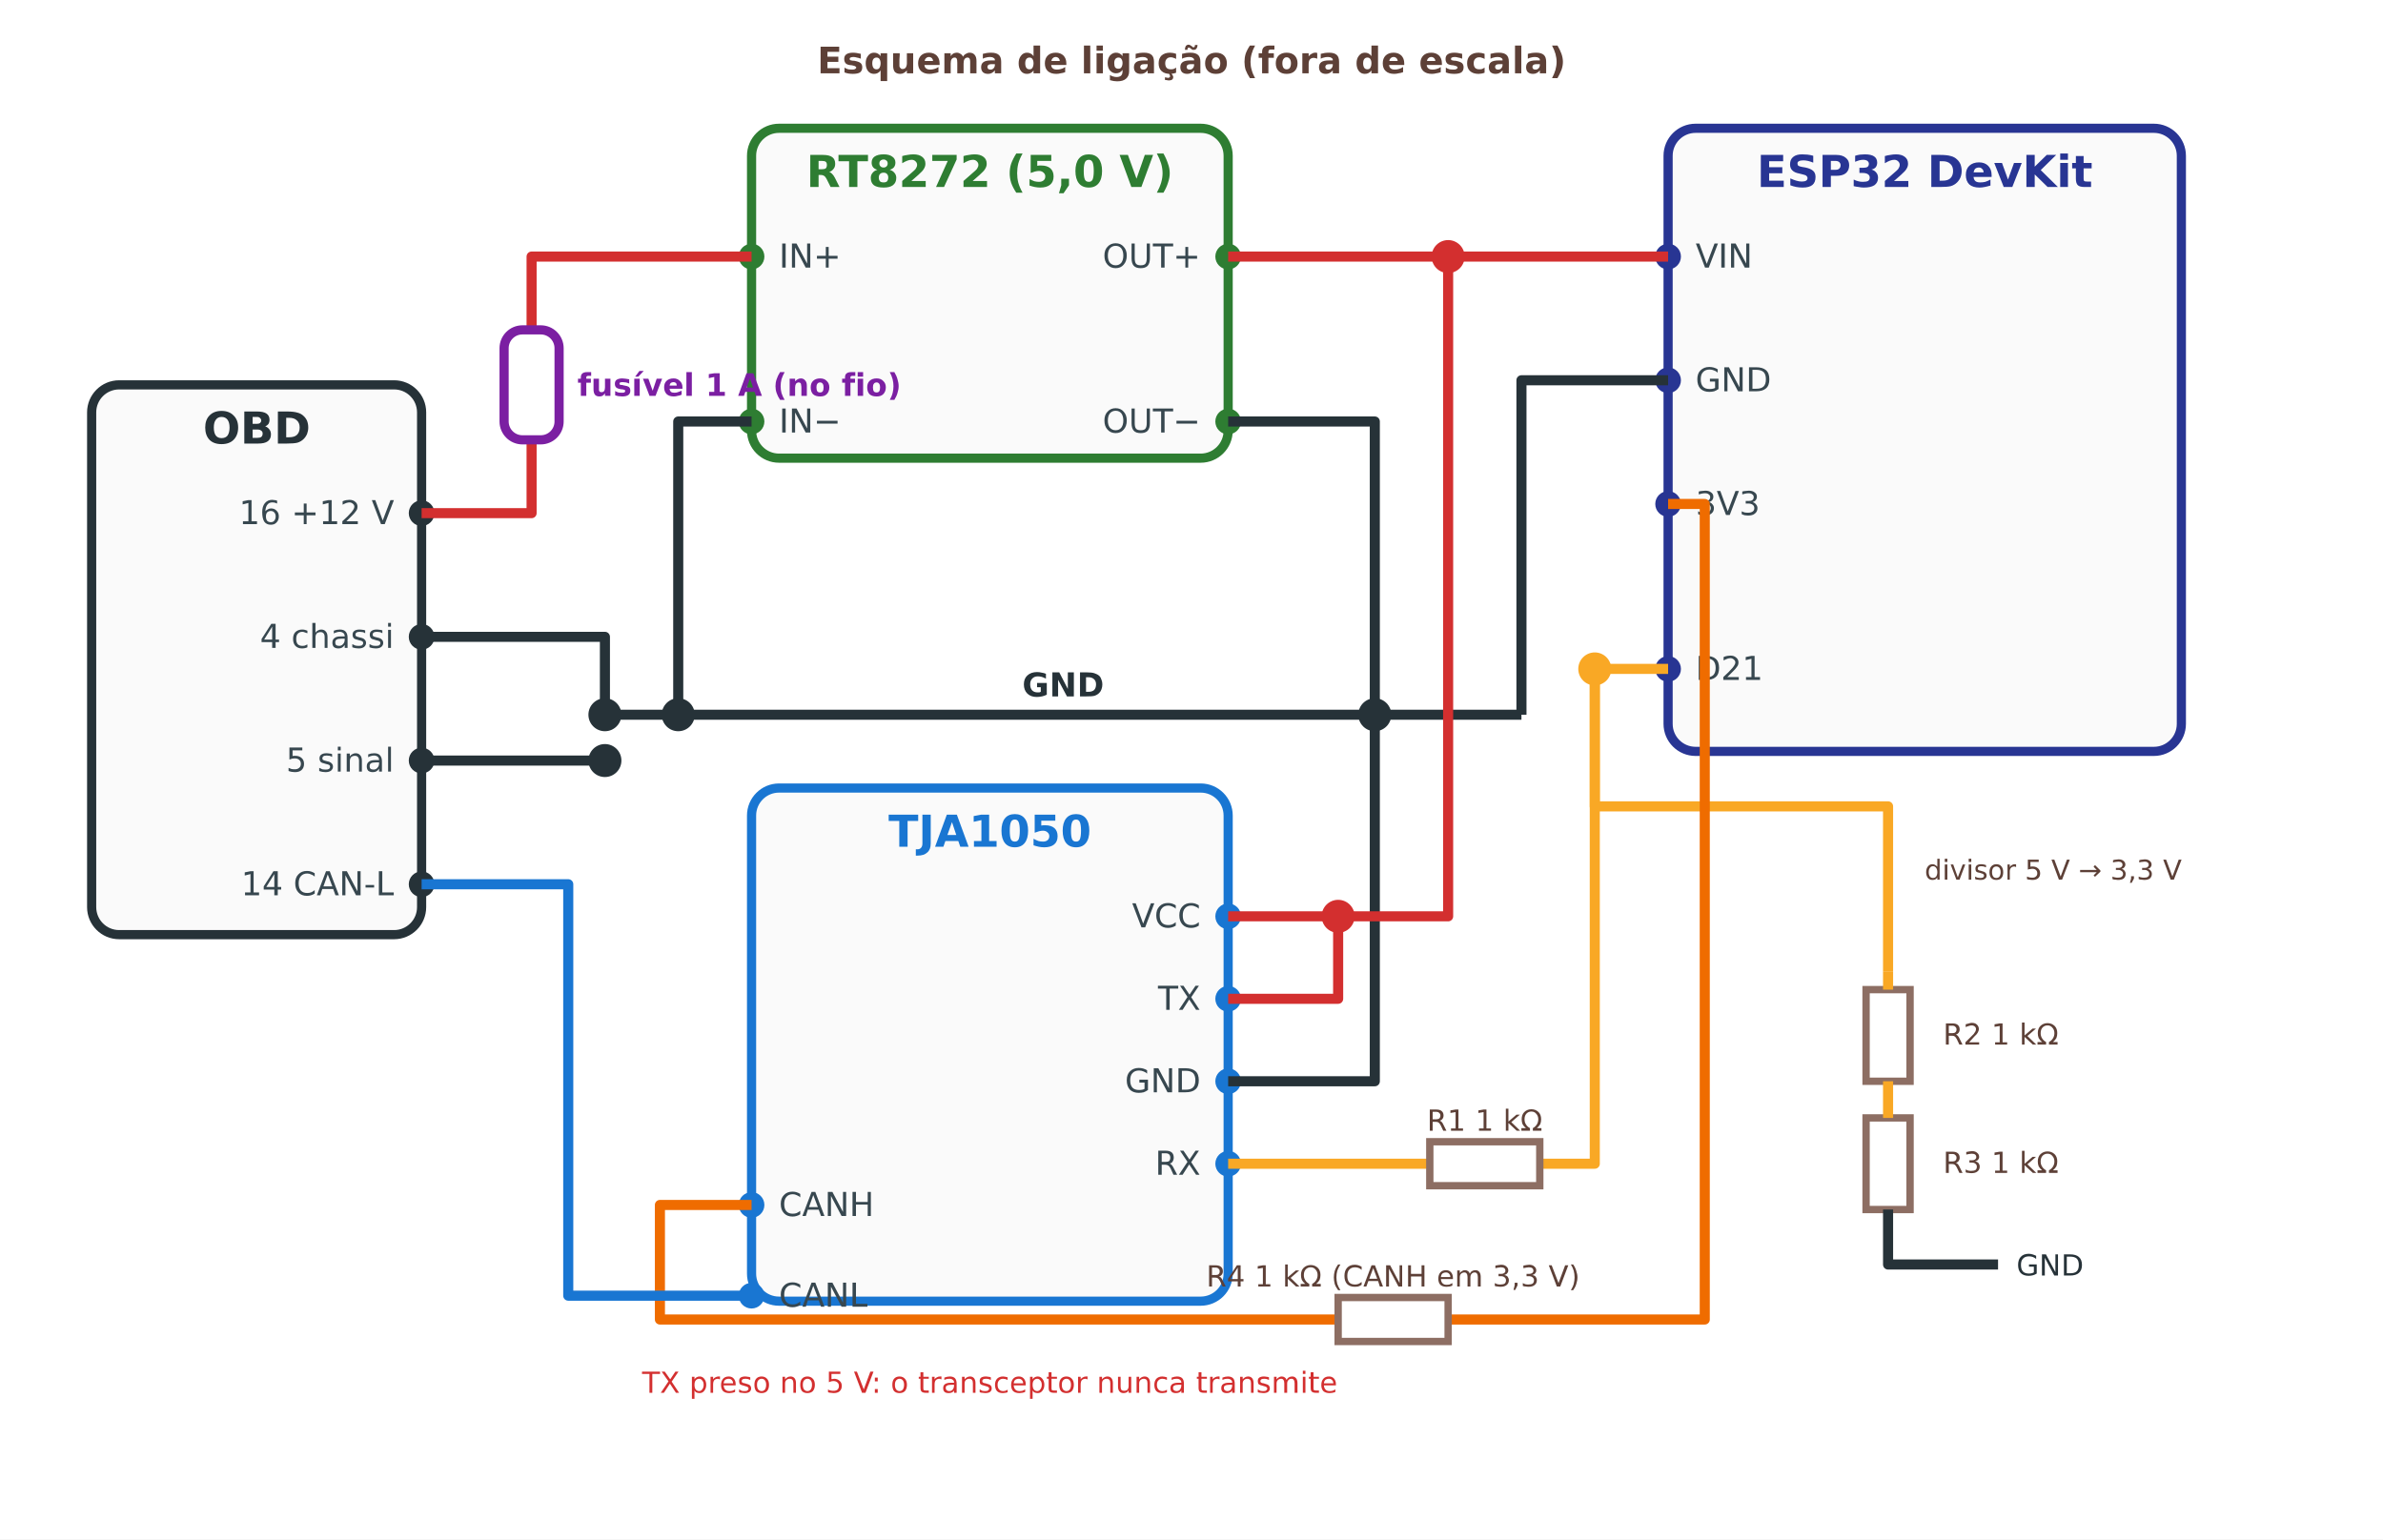
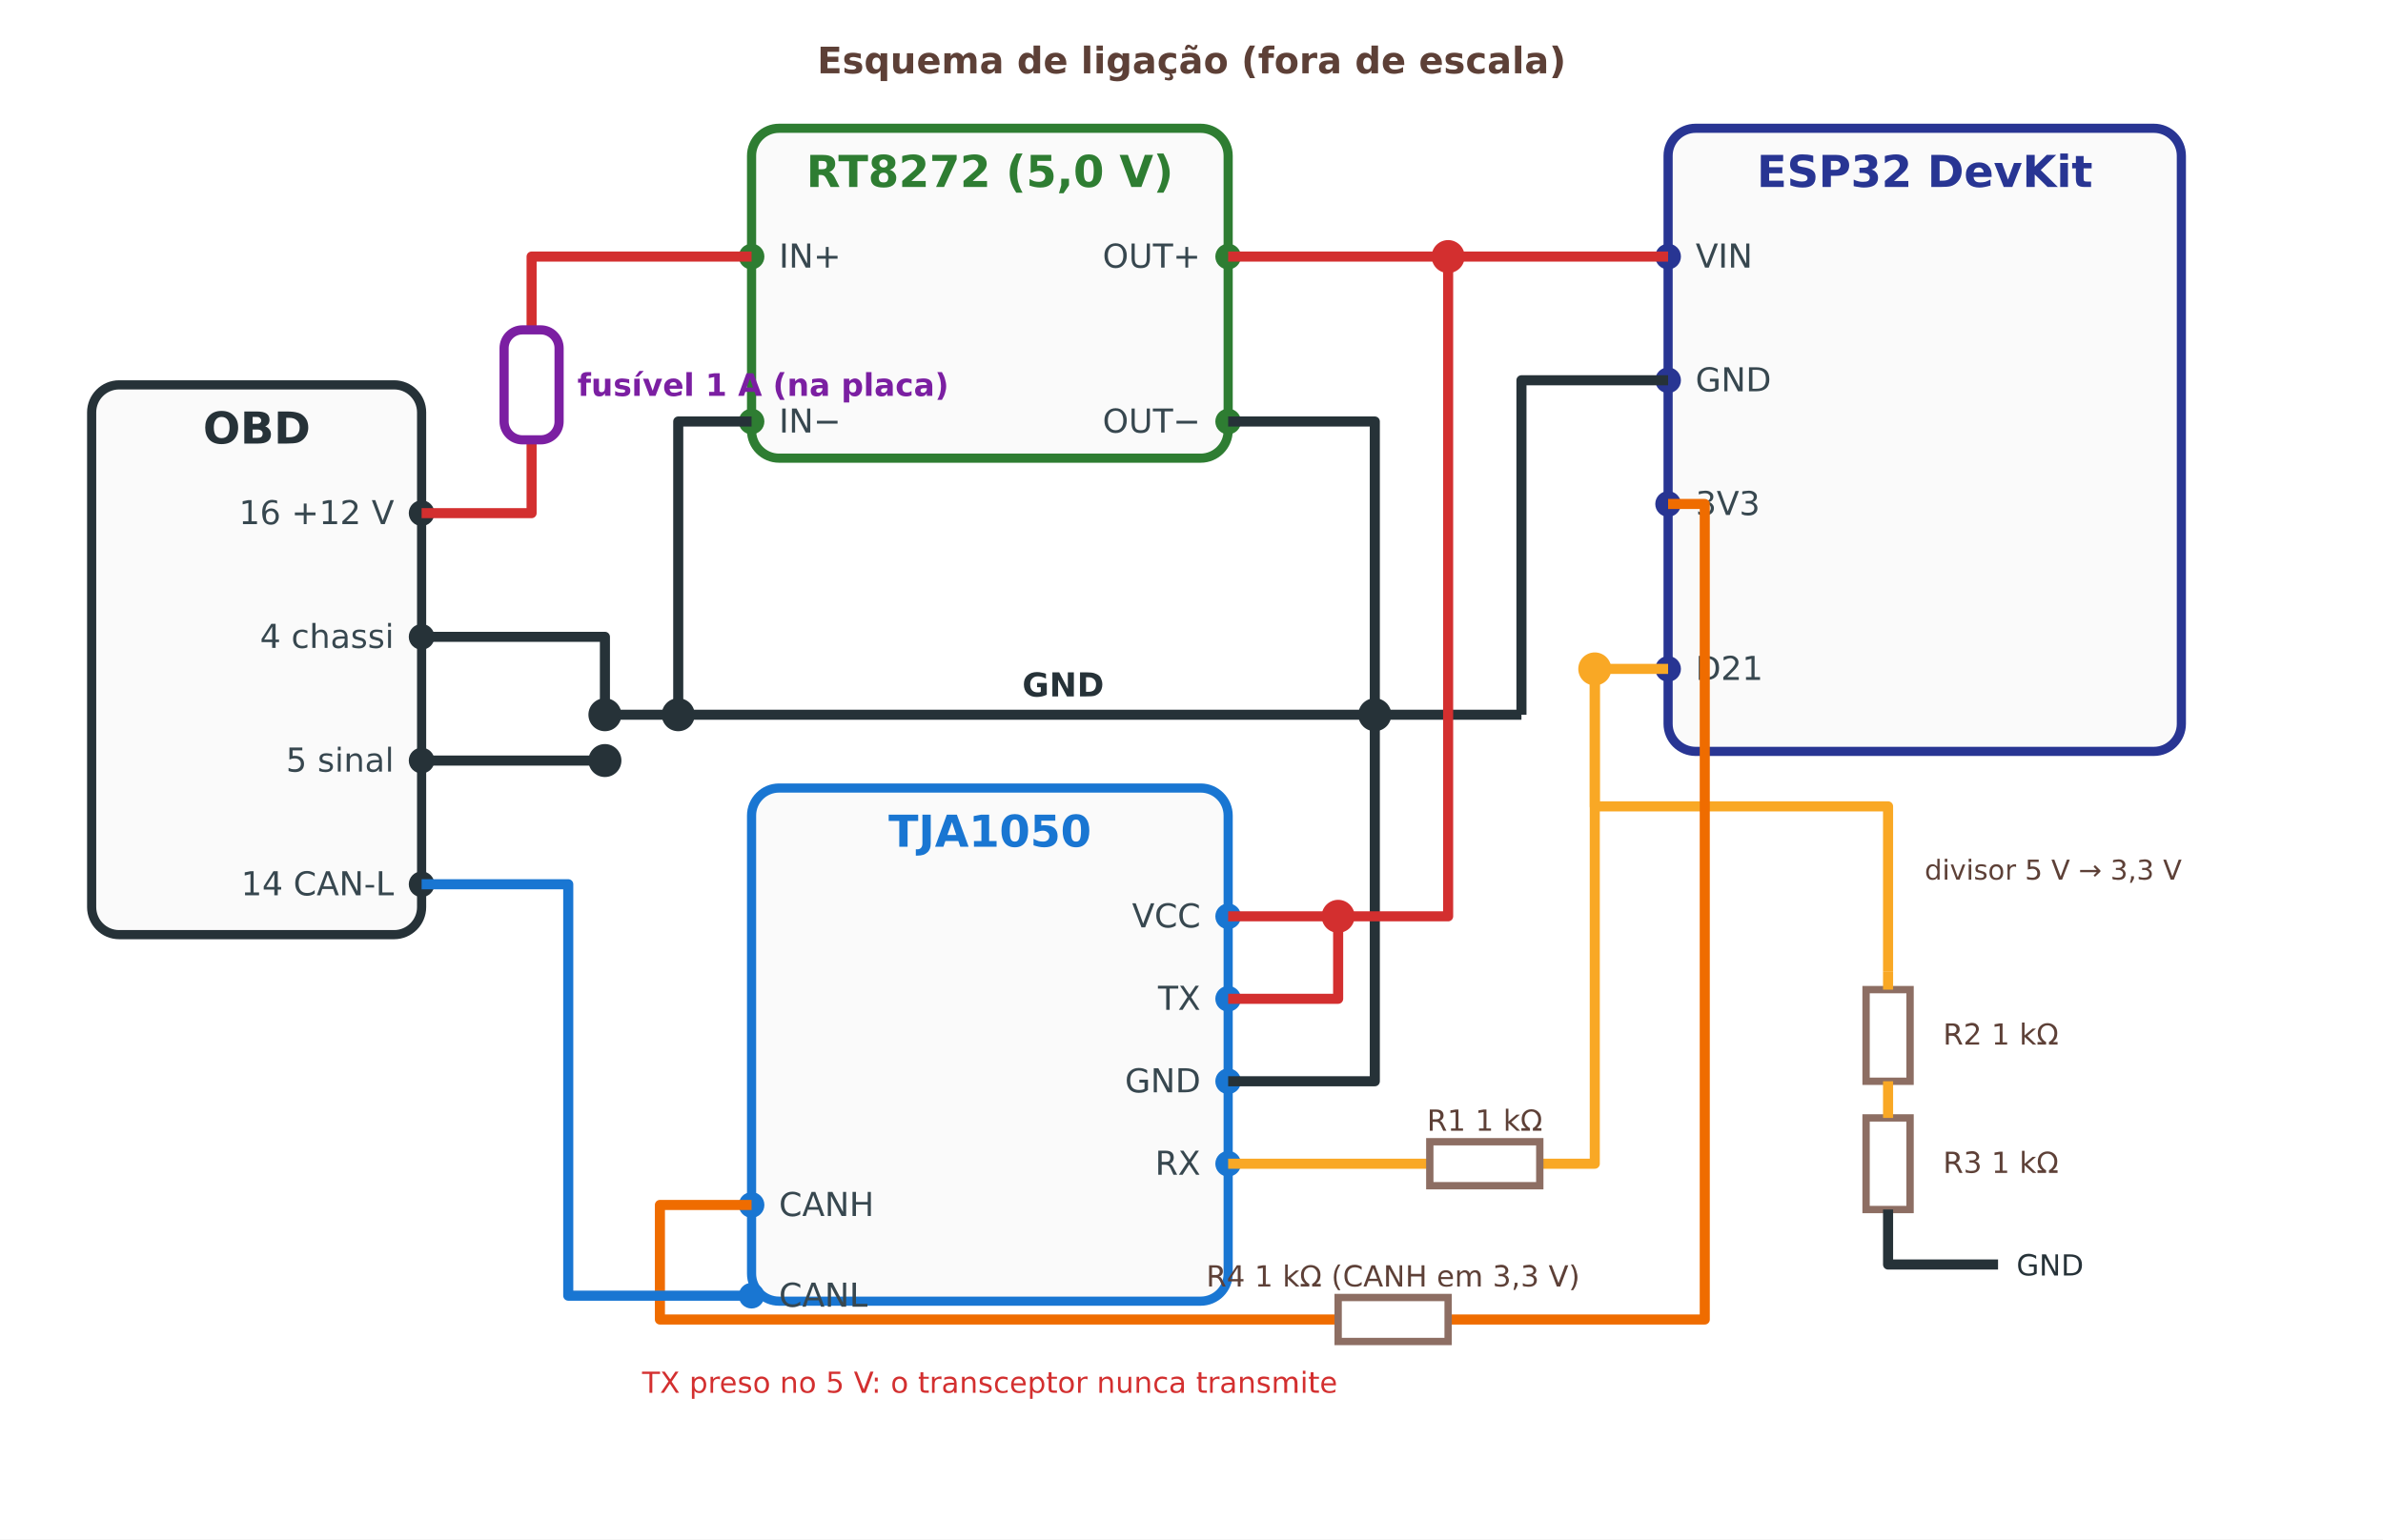
<svg xmlns="http://www.w3.org/2000/svg" width="208.0mm" height="134.4mm" viewBox="-3 -3 130 84">
  <rect x="-3" y="-3" width="130" height="84" fill="#fff" />
  <rect x="2" y="18" width="18" height="30" rx="1.5" fill="#fafafa" stroke="#263238" stroke-width="0.5" />
  <text x="11.00" y="21.20" font-size="2.4" fill="#263238" text-anchor="middle" font-weight="bold" font-family="DejaVu Sans, Arial, sans-serif">OBD</text>
  <circle cx="20" cy="25.0" r="0.7" fill="#263238" />
  <text x="18.50" y="25.60" font-size="1.8" fill="#37474f" text-anchor="end" font-weight="normal" font-family="DejaVu Sans, Arial, sans-serif">16 +12 V</text>
  <circle cx="20" cy="31.75" r="0.7" fill="#263238" />
  <text x="18.50" y="32.35" font-size="1.8" fill="#37474f" text-anchor="end" font-weight="normal" font-family="DejaVu Sans, Arial, sans-serif">4 chassi</text>
  <circle cx="20" cy="38.5" r="0.7" fill="#263238" />
  <text x="18.50" y="39.10" font-size="1.8" fill="#37474f" text-anchor="end" font-weight="normal" font-family="DejaVu Sans, Arial, sans-serif">5 sinal</text>
  <circle cx="20" cy="45.25" r="0.7" fill="#263238" />
  <text x="18.50" y="45.85" font-size="1.8" fill="#37474f" text-anchor="end" font-weight="normal" font-family="DejaVu Sans, Arial, sans-serif">14 CAN-L</text>
  <rect x="38" y="4" width="26" height="18" rx="1.5" fill="#fafafa" stroke="#2e7d32" stroke-width="0.5" />
  <text x="51.00" y="7.20" font-size="2.4" fill="#2e7d32" text-anchor="middle" font-weight="bold" font-family="DejaVu Sans, Arial, sans-serif">RT8272 (5,0 V)</text>
  <circle cx="38" cy="11.0" r="0.7" fill="#2e7d32" />
  <text x="39.50" y="11.60" font-size="1.8" fill="#37474f" text-anchor="start" font-weight="normal" font-family="DejaVu Sans, Arial, sans-serif">IN+</text>
  <circle cx="38" cy="20.0" r="0.7" fill="#2e7d32" />
  <text x="39.50" y="20.60" font-size="1.8" fill="#37474f" text-anchor="start" font-weight="normal" font-family="DejaVu Sans, Arial, sans-serif">IN−</text>
  <circle cx="64" cy="11.0" r="0.7" fill="#2e7d32" />
  <text x="62.50" y="11.60" font-size="1.8" fill="#37474f" text-anchor="end" font-weight="normal" font-family="DejaVu Sans, Arial, sans-serif">OUT+</text>
  <circle cx="64" cy="20.0" r="0.7" fill="#2e7d32" />
  <text x="62.50" y="20.60" font-size="1.8" fill="#37474f" text-anchor="end" font-weight="normal" font-family="DejaVu Sans, Arial, sans-serif">OUT−</text>
  <rect x="88" y="4" width="28" height="34" rx="1.5" fill="#fafafa" stroke="#283593" stroke-width="0.5" />
  <text x="102.00" y="7.20" font-size="2.4" fill="#283593" text-anchor="middle" font-weight="bold" font-family="DejaVu Sans, Arial, sans-serif">ESP32 DevKit</text>
  <circle cx="88" cy="11.0" r="0.7" fill="#283593" />
  <text x="89.50" y="11.60" font-size="1.8" fill="#37474f" text-anchor="start" font-weight="normal" font-family="DejaVu Sans, Arial, sans-serif">VIN</text>
  <circle cx="88" cy="17.75" r="0.7" fill="#283593" />
  <text x="89.50" y="18.35" font-size="1.8" fill="#37474f" text-anchor="start" font-weight="normal" font-family="DejaVu Sans, Arial, sans-serif">GND</text>
  <circle cx="88" cy="24.5" r="0.7" fill="#283593" />
  <text x="89.50" y="25.10" font-size="1.8" fill="#37474f" text-anchor="start" font-weight="normal" font-family="DejaVu Sans, Arial, sans-serif">3V3</text>
  <circle cx="88" cy="33.5" r="0.7" fill="#283593" />
  <text x="89.50" y="34.10" font-size="1.8" fill="#37474f" text-anchor="start" font-weight="normal" font-family="DejaVu Sans, Arial, sans-serif">D21</text>
  <rect x="38" y="40" width="26" height="28" rx="1.5" fill="#fafafa" stroke="#1976d2" stroke-width="0.5" />
  <text x="51.00" y="43.20" font-size="2.4" fill="#1976d2" text-anchor="middle" font-weight="bold" font-family="DejaVu Sans, Arial, sans-serif">TJA1050</text>
  <circle cx="64" cy="47.0" r="0.7" fill="#1976d2" />
  <text x="62.50" y="47.60" font-size="1.8" fill="#37474f" text-anchor="end" font-weight="normal" font-family="DejaVu Sans, Arial, sans-serif">VCC</text>
  <circle cx="64" cy="51.5" r="0.7" fill="#1976d2" />
  <text x="62.50" y="52.10" font-size="1.8" fill="#37474f" text-anchor="end" font-weight="normal" font-family="DejaVu Sans, Arial, sans-serif">TX</text>
  <circle cx="64" cy="56.0" r="0.7" fill="#1976d2" />
  <text x="62.50" y="56.60" font-size="1.8" fill="#37474f" text-anchor="end" font-weight="normal" font-family="DejaVu Sans, Arial, sans-serif">GND</text>
  <circle cx="64" cy="60.5" r="0.7" fill="#1976d2" />
  <text x="62.50" y="61.10" font-size="1.8" fill="#37474f" text-anchor="end" font-weight="normal" font-family="DejaVu Sans, Arial, sans-serif">RX</text>
  <circle cx="38" cy="62.75" r="0.7" fill="#1976d2" />
  <text x="39.50" y="63.35" font-size="1.8" fill="#37474f" text-anchor="start" font-weight="normal" font-family="DejaVu Sans, Arial, sans-serif">CANH</text>
  <circle cx="38" cy="67.7" r="0.7" fill="#1976d2" />
  <text x="39.50" y="68.30" font-size="1.8" fill="#37474f" text-anchor="start" font-weight="normal" font-family="DejaVu Sans, Arial, sans-serif">CANL</text>
  <path d="M20.00,25.00 L26.00,25.00 L26.00,11.00 L38.00,11.00" fill="none" stroke="#d32f2f" stroke-width="0.55" stroke-linejoin="round" />
  <rect x="24.5" y="15.0" width="3" height="6" rx="1" fill="#fff" stroke="#7b1fa2" stroke-width="0.5" />
-   <text x="28.50" y="18.60" font-size="1.7" fill="#7b1fa2" text-anchor="start" font-weight="bold" font-family="DejaVu Sans, Arial, sans-serif">fusível 1 A (no fio)</text>
+   <text x="28.50" y="18.60" font-size="1.7" fill="#7b1fa2" text-anchor="start" font-weight="bold" font-family="DejaVu Sans, Arial, sans-serif">fusível 1 A (na placa)</text>
  <path d="M20.00,31.75 L30.00,31.75 L30.00,36.00" fill="none" stroke="#263238" stroke-width="0.55" stroke-linejoin="round" />
  <path d="M20.00,38.50 L30.00,38.50" fill="none" stroke="#263238" stroke-width="0.55" stroke-linejoin="round" />
  <path d="M38.00,20.00 L34.00,20.00 L34.00,36.00" fill="none" stroke="#263238" stroke-width="0.55" stroke-linejoin="round" />
  <path d="M30.00,36.00 L80.00,36.00" fill="none" stroke="#263238" stroke-width="0.55" stroke-linejoin="round" />
  <path d="M64.00,20.00 L72.00,20.00 L72.00,36.00" fill="none" stroke="#263238" stroke-width="0.55" stroke-linejoin="round" />
  <path d="M88.00,17.75 L80.00,17.75 L80.00,36.00" fill="none" stroke="#263238" stroke-width="0.55" stroke-linejoin="round" />
  <path d="M64.00,56.00 L72.00,56.00 L72.00,36.00" fill="none" stroke="#263238" stroke-width="0.55" stroke-linejoin="round" />
  <circle cx="30" cy="38.5" r="0.9" fill="#263238" />
  <circle cx="34" cy="36" r="0.9" fill="#263238" />
  <circle cx="72" cy="36" r="0.9" fill="#263238" />
  <circle cx="30" cy="36" r="0.9" fill="#263238" />
  <text x="55.00" y="35.00" font-size="1.8" fill="#263238" text-anchor="middle" font-weight="bold" font-family="DejaVu Sans, Arial, sans-serif">GND</text>
  <path d="M64.00,11.00 L76.00,11.00 L88.00,11.00" fill="none" stroke="#d32f2f" stroke-width="0.55" stroke-linejoin="round" />
  <path d="M76.00,11.00 L76.00,47.00 L64.00,47.00" fill="none" stroke="#d32f2f" stroke-width="0.55" stroke-linejoin="round" />
  <path d="M64.00,51.50 L70.00,51.50 L70.00,47.00" fill="none" stroke="#d32f2f" stroke-width="0.55" stroke-linejoin="round" />
  <circle cx="76" cy="11.0" r="0.9" fill="#d32f2f" />
  <circle cx="70" cy="47.0" r="0.9" fill="#d32f2f" />
  <text x="51.00" y="73.00" font-size="1.6" fill="#d32f2f" text-anchor="middle" font-weight="normal" font-family="DejaVu Sans, Arial, sans-serif">TX preso no 5 V: o transceptor nunca transmite</text>
  <path d="M64.00,60.50 L84.00,60.50 L84.00,33.50 L88.00,33.50" fill="none" stroke="#f9a825" stroke-width="0.55" stroke-linejoin="round" />
  <rect x="75" y="59.3" width="6" height="2.4" fill="#fff" stroke="#8d6e63" stroke-width="0.4" />
  <text x="78.00" y="58.70" font-size="1.6" fill="#5d4037" text-anchor="middle" font-weight="normal" font-family="DejaVu Sans, Arial, sans-serif">R1 1 kΩ</text>
  <circle cx="84" cy="33.5" r="0.9" fill="#f9a825" />
  <path d="M84.00,33.50 L84.00,41.00 L100.00,41.00 L100.00,50.00" fill="none" stroke="#f9a825" stroke-width="0.55" stroke-linejoin="round" />
  <rect x="98.8" y="51" width="2.4" height="5" fill="#fff" stroke="#8d6e63" stroke-width="0.4" />
  <text x="103.00" y="54.00" font-size="1.6" fill="#5d4037" text-anchor="start" font-weight="normal" font-family="DejaVu Sans, Arial, sans-serif">R2 1 kΩ</text>
  <rect x="98.8" y="58" width="2.4" height="5" fill="#fff" stroke="#8d6e63" stroke-width="0.4" />
  <text x="103.00" y="61.00" font-size="1.6" fill="#5d4037" text-anchor="start" font-weight="normal" font-family="DejaVu Sans, Arial, sans-serif">R3 1 kΩ</text>
  <path d="M100.00,50.00 L100.00,51.00" fill="none" stroke="#f9a825" stroke-width="0.55" stroke-linejoin="round" />
  <path d="M100.00,56.00 L100.00,58.00" fill="none" stroke="#f9a825" stroke-width="0.55" stroke-linejoin="round" />
  <path d="M100.00,63.00 L100.00,66.00 L106.00,66.00" fill="none" stroke="#263238" stroke-width="0.55" stroke-linejoin="round" />
  <text x="107.00" y="66.60" font-size="1.6" fill="#263238" text-anchor="start" font-weight="normal" font-family="DejaVu Sans, Arial, sans-serif">GND</text>
  <text x="102.00" y="45.00" font-size="1.5" fill="#5d4037" text-anchor="start" font-weight="normal" font-family="DejaVu Sans, Arial, sans-serif">divisor 5 V → 3,3 V</text>
  <path d="M38.00,62.75 L33.00,62.75 L33.00,69.00 L90.00,69.00 L90.00,24.50 L88.00,24.50" fill="none" stroke="#ef6c00" stroke-width="0.55" stroke-linejoin="round" />
  <rect x="70" y="67.8" width="6" height="2.4" fill="#fff" stroke="#8d6e63" stroke-width="0.4" />
  <text x="73.00" y="67.20" font-size="1.6" fill="#5d4037" text-anchor="middle" font-weight="normal" font-family="DejaVu Sans, Arial, sans-serif">R4 1 kΩ (CANH em 3,3 V)</text>
  <path d="M20.00,45.25 L28.00,45.25 L28.00,67.70 L38.00,67.70" fill="none" stroke="#1976d2" stroke-width="0.55" stroke-linejoin="round" />
  <text x="62.00" y="1.00" font-size="2.0" fill="#5d4037" text-anchor="middle" font-weight="bold" font-family="DejaVu Sans, Arial, sans-serif">Esquema de ligação (fora de escala)</text>
</svg>
